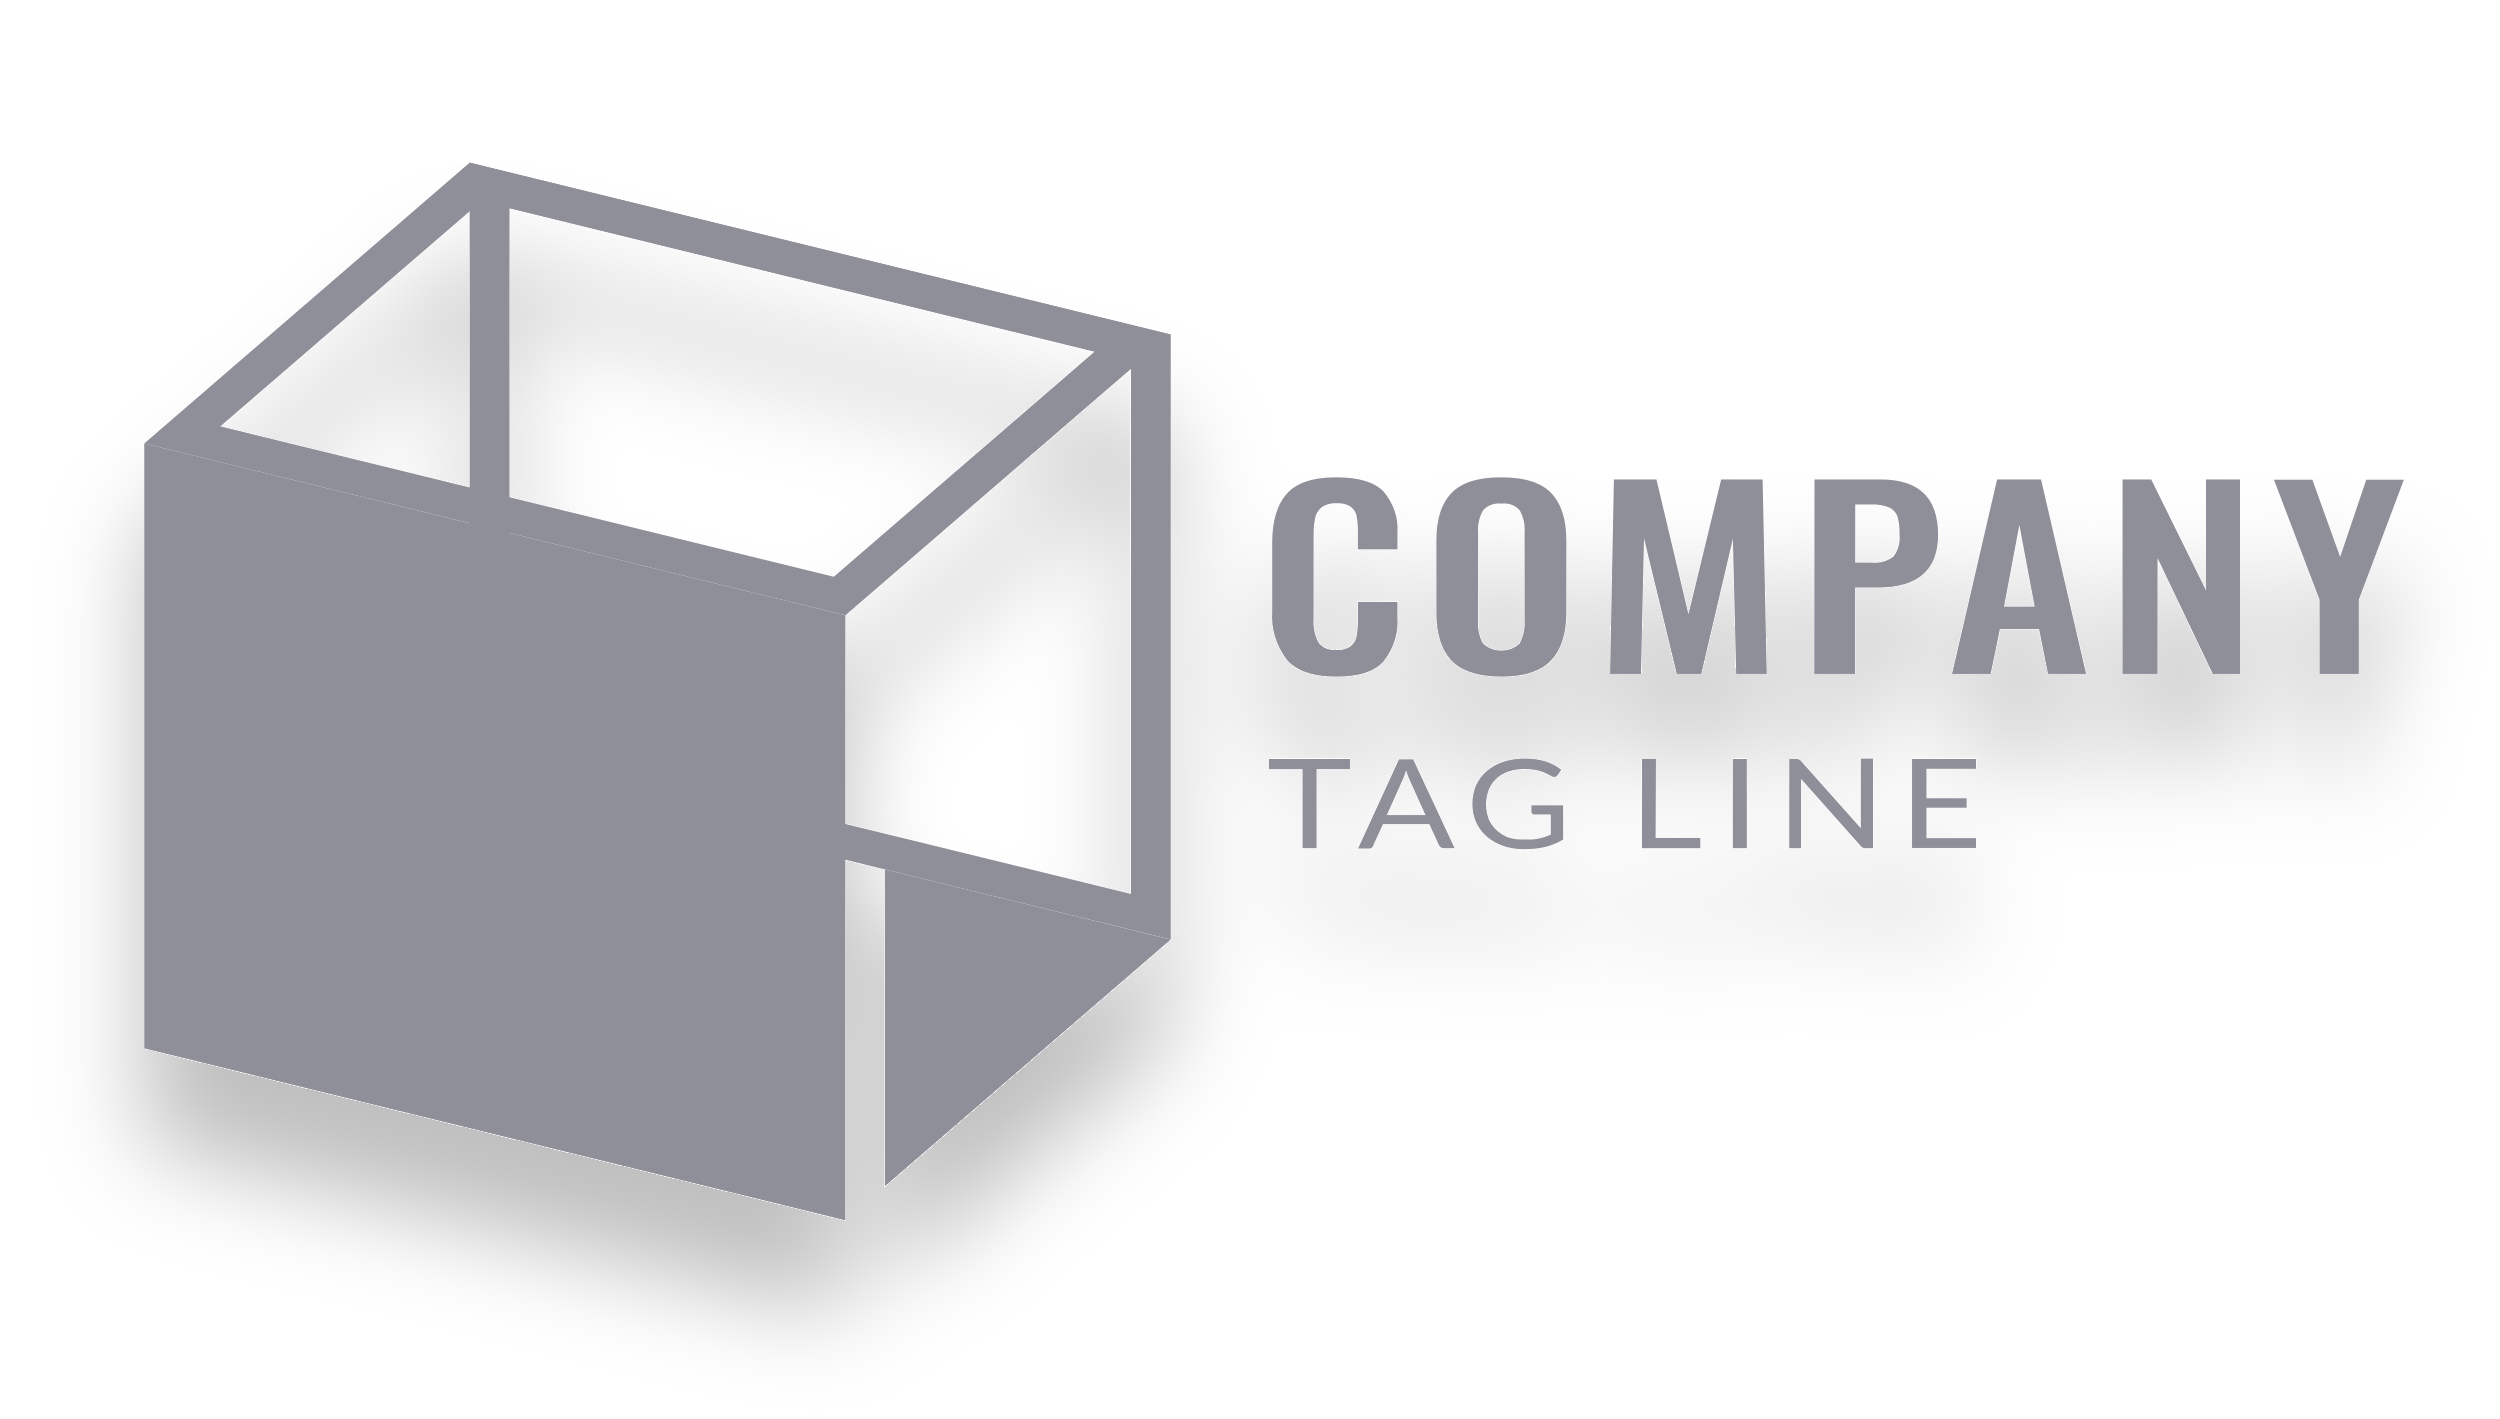
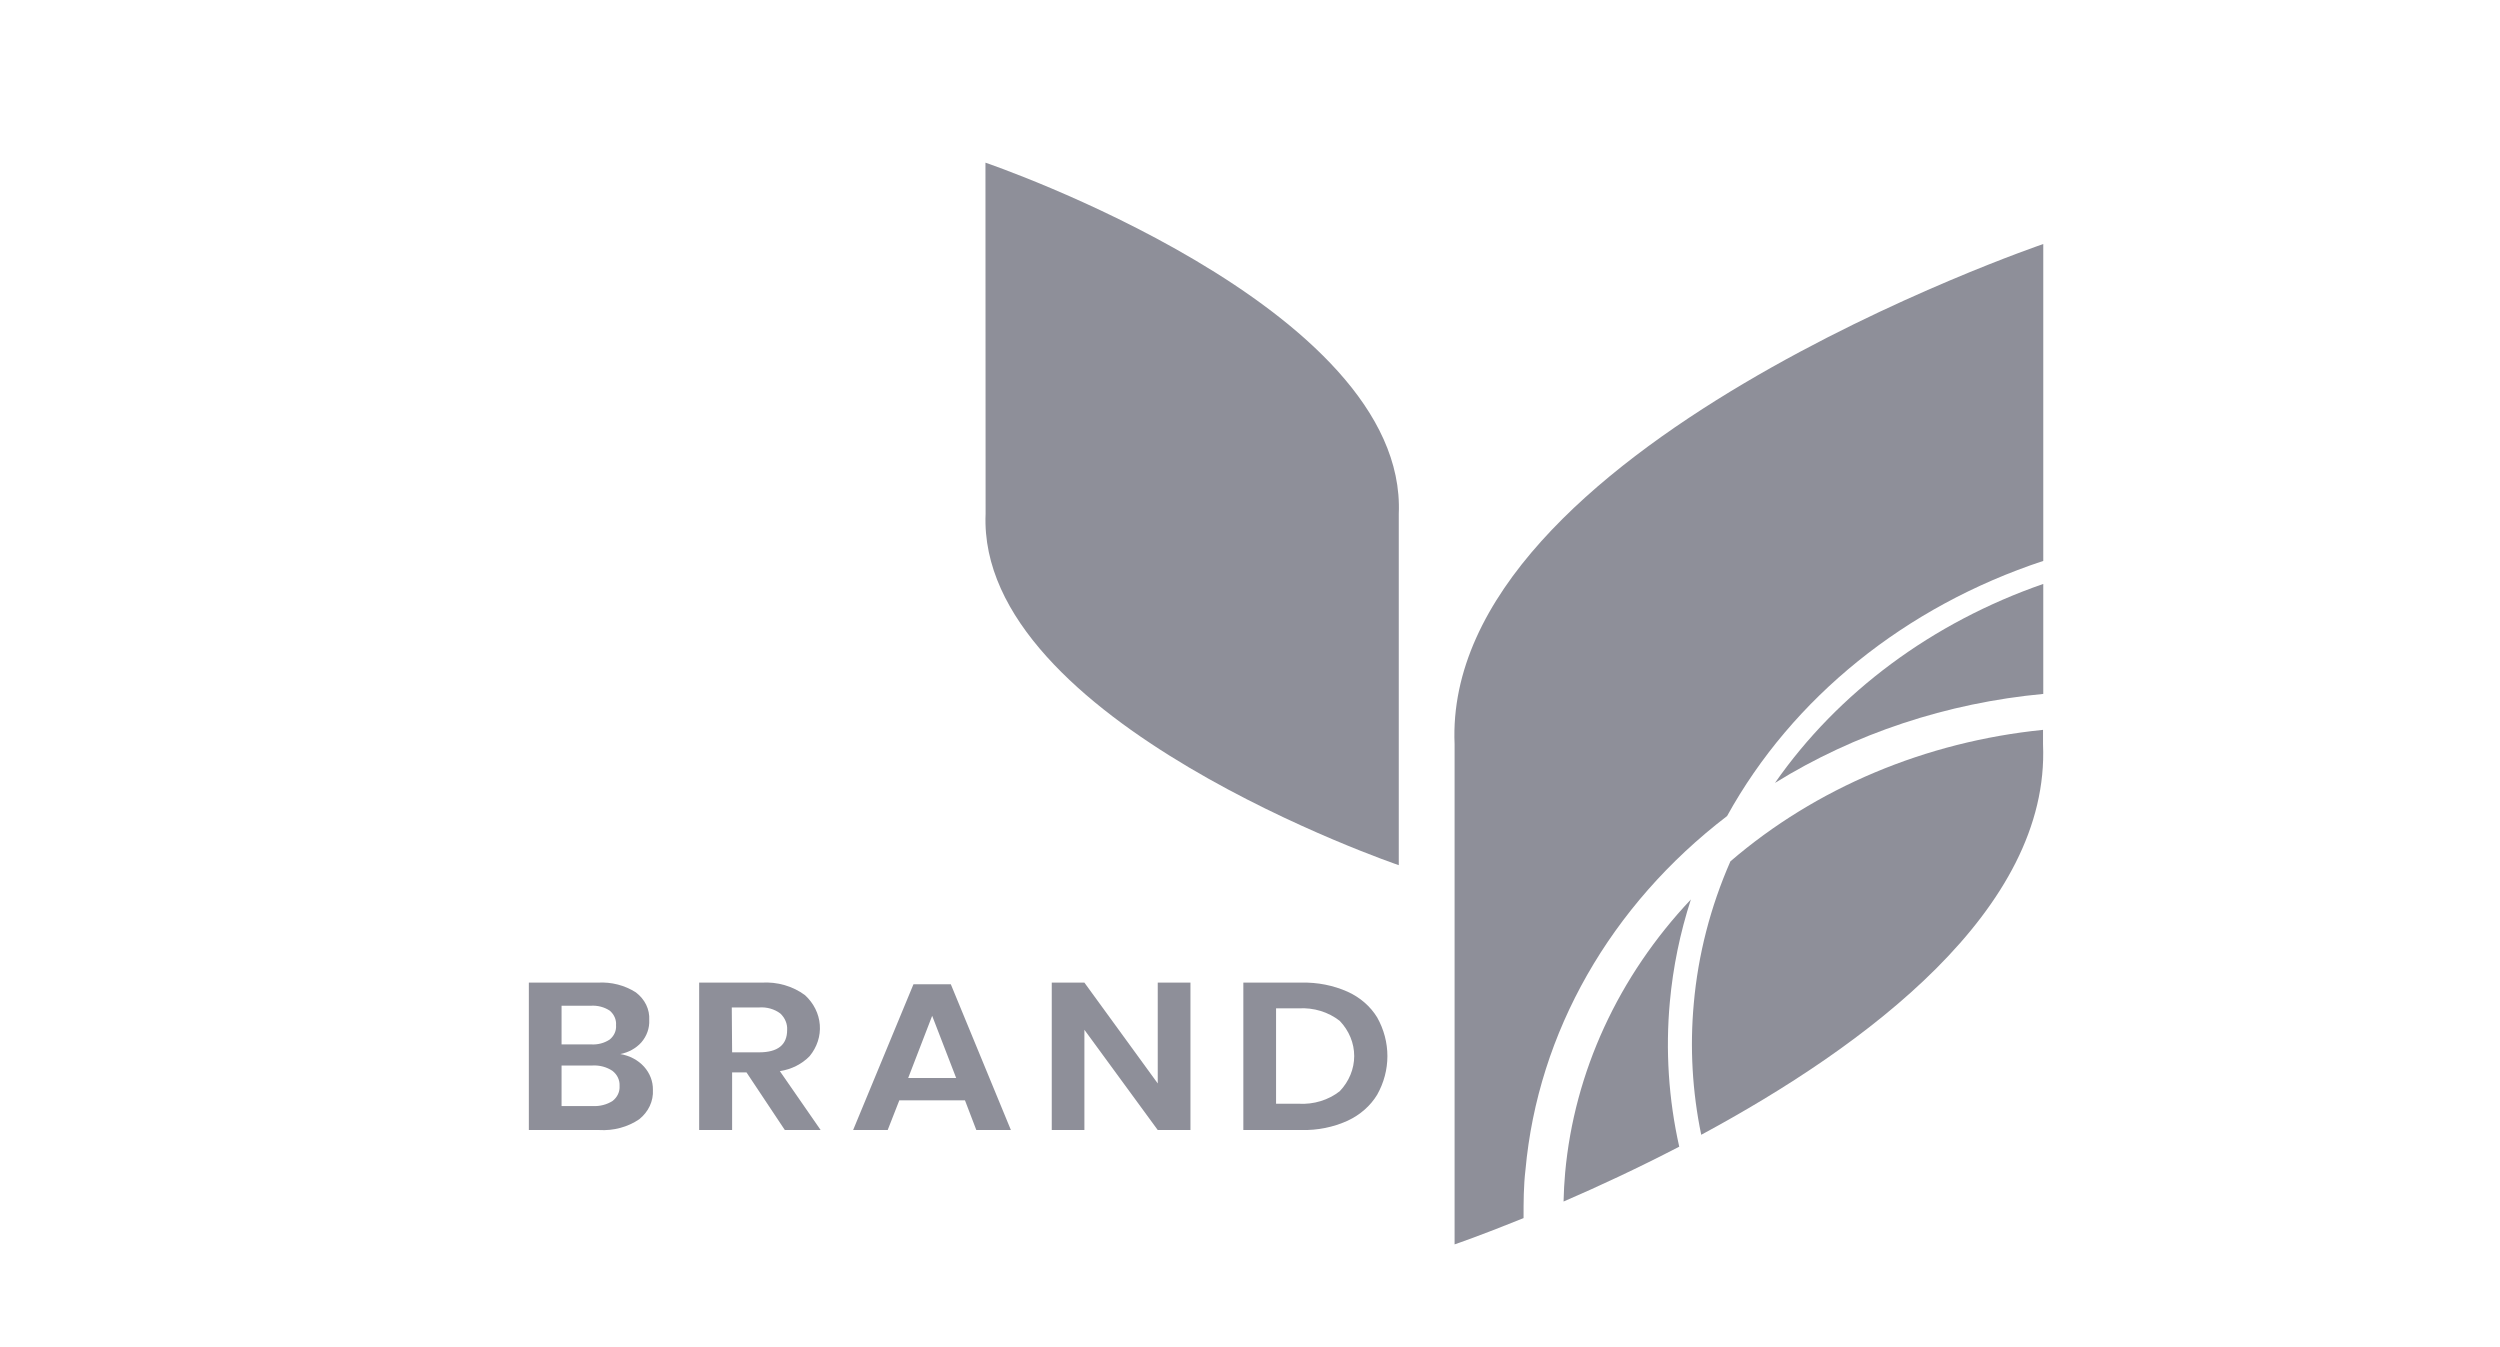
- <svg xmlns="http://www.w3.org/2000/svg" width="104" height="59" viewBox="0 0 104 59" fill="none">
-   <g filter="url(#filter0_d_480313_422)">
-     <path d="M53.529 27.443C53.085 26.852 52.873 26.154 52.923 25.451V22.563C52.923 21.678 53.124 21.005 53.526 20.545C53.928 20.084 54.618 19.855 55.596 19.857C56.515 19.857 57.168 20.053 57.554 20.445C57.975 20.945 58.179 21.556 58.133 22.172V22.851H56.488V22.164C56.494 21.939 56.478 21.714 56.44 21.491C56.417 21.339 56.334 21.198 56.206 21.091C56.037 20.977 55.824 20.921 55.61 20.936C55.384 20.921 55.161 20.98 54.983 21.1C54.84 21.218 54.744 21.372 54.711 21.541C54.664 21.776 54.642 22.015 54.646 22.255V25.76C54.62 26.098 54.693 26.436 54.857 26.744C54.939 26.848 55.053 26.931 55.185 26.983C55.318 27.034 55.465 27.054 55.61 27.038C55.82 27.053 56.029 26.996 56.192 26.879C56.326 26.764 56.412 26.615 56.437 26.453C56.475 26.221 56.492 25.986 56.488 25.751V25.04H58.133V25.689C58.179 26.332 57.979 26.97 57.564 27.505C57.186 27.934 56.542 28.148 55.596 28.148C54.65 28.148 53.934 27.919 53.529 27.443Z" fill="#8E8F99" />
-     <path d="M60.376 27.473C59.961 27.023 59.753 26.368 59.753 25.501V22.463C59.753 21.605 59.961 20.956 60.376 20.515C60.792 20.075 61.486 19.855 62.46 19.857C63.427 19.857 64.118 20.077 64.533 20.515C64.949 20.956 65.16 21.605 65.16 22.463V25.501C65.16 26.359 64.949 27.017 64.527 27.47C64.104 27.922 63.417 28.148 62.46 28.148C61.503 28.148 60.795 27.919 60.376 27.473ZM63.226 26.744C63.375 26.462 63.443 26.154 63.423 25.845V22.125C63.443 21.822 63.376 21.52 63.229 21.244C63.146 21.138 63.03 21.054 62.894 21.002C62.758 20.95 62.607 20.932 62.46 20.95C62.312 20.933 62.162 20.951 62.025 21.003C61.889 21.054 61.772 21.138 61.687 21.244C61.537 21.519 61.469 21.822 61.49 22.125V25.863C61.469 26.172 61.537 26.48 61.687 26.762C61.783 26.856 61.901 26.932 62.034 26.985C62.167 27.037 62.311 27.063 62.457 27.063C62.602 27.063 62.746 27.037 62.879 26.985C63.012 26.932 63.13 26.856 63.226 26.762V26.744Z" fill="#8E8F99" />
-     <path d="M67.138 19.946H68.908L70.24 25.551L71.601 19.946H73.324L73.498 28.037H72.224L72.088 22.414L70.774 28.037H69.753L68.391 22.393L68.265 28.037H66.978L67.138 19.946Z" fill="#8E8F99" />
-     <path d="M75.483 19.946H78.241C79.829 19.946 80.624 20.712 80.624 22.243C80.624 23.71 79.787 24.443 78.115 24.441H77.175V28.037H75.473L75.483 19.946ZM77.839 23.404C78.007 23.422 78.178 23.409 78.34 23.365C78.501 23.321 78.65 23.247 78.775 23.148C78.97 22.875 79.056 22.554 79.02 22.235C79.029 21.988 79.002 21.741 78.939 21.5C78.914 21.42 78.872 21.344 78.813 21.278C78.755 21.212 78.682 21.157 78.598 21.115C78.362 21.017 78.101 20.973 77.839 20.986H77.178V23.404H77.839Z" fill="#8E8F99" />
-     <path d="M83.079 19.946H84.907L86.783 28.037H85.196L84.825 26.171H83.195L82.813 28.037H81.203L83.079 19.946ZM84.641 25.234L84.005 21.838L83.368 25.234H84.641Z" fill="#8E8F99" />
-     <path d="M88.298 19.946H89.49L91.771 24.561V19.946H93.184V28.037H92.05L89.755 23.219V28.037H88.295L88.298 19.946Z" fill="#8E8F99" />
-     <path d="M96.493 24.952L94.597 19.957H96.194L97.351 23.165L98.437 19.957H100L98.127 24.952V28.036H96.493V24.952Z" fill="#8E8F99" />
-     <path d="M56.158 31.574V31.997H54.769V35.284H54.187V31.997H52.791V31.574H56.158Z" fill="#8E8F99" />
-     <path d="M60.512 35.284H60.063C60.017 35.287 59.972 35.274 59.937 35.249C59.903 35.228 59.877 35.198 59.862 35.164L59.46 34.283H57.533L57.131 35.164C57.12 35.201 57.099 35.235 57.07 35.264C57.035 35.288 56.99 35.301 56.944 35.299H56.495L58.197 31.589H58.789L60.512 35.284ZM57.693 33.907H59.3L58.619 32.397C58.569 32.282 58.527 32.166 58.493 32.047C58.469 32.117 58.449 32.185 58.429 32.244L58.367 32.4L57.693 33.907Z" fill="#8E8F99" />
-     <path d="M63.447 34.92C63.554 34.925 63.661 34.925 63.767 34.92C63.859 34.912 63.95 34.897 64.04 34.876C64.123 34.858 64.205 34.836 64.285 34.809C64.36 34.782 64.435 34.75 64.513 34.717V33.883H63.832C63.815 33.884 63.798 33.882 63.782 33.877C63.767 33.871 63.752 33.864 63.74 33.854C63.729 33.845 63.72 33.835 63.714 33.823C63.708 33.812 63.705 33.799 63.706 33.786V33.501H65.027V34.923C64.919 34.99 64.805 35.049 64.686 35.099C64.565 35.151 64.439 35.193 64.309 35.226C64.169 35.261 64.027 35.287 63.883 35.302C63.718 35.318 63.552 35.326 63.386 35.326C63.092 35.328 62.801 35.281 62.528 35.188C62.273 35.099 62.041 34.967 61.847 34.8C61.657 34.63 61.508 34.431 61.408 34.212C61.3 33.966 61.247 33.705 61.251 33.442C61.248 33.178 61.3 32.915 61.404 32.667C61.502 32.447 61.652 32.247 61.844 32.079C62.038 31.912 62.27 31.781 62.525 31.694C62.816 31.599 63.126 31.553 63.437 31.556C63.596 31.556 63.754 31.567 63.91 31.588C64.049 31.608 64.184 31.639 64.315 31.682C64.434 31.721 64.549 31.77 64.656 31.829C64.76 31.887 64.859 31.952 64.952 32.023L64.789 32.252C64.776 32.273 64.757 32.291 64.733 32.303C64.71 32.316 64.683 32.322 64.656 32.323C64.618 32.322 64.582 32.312 64.55 32.293C64.499 32.27 64.445 32.241 64.383 32.205C64.311 32.166 64.235 32.133 64.155 32.105C64.054 32.07 63.949 32.043 63.842 32.023C63.7 32.001 63.555 31.99 63.41 31.991C63.185 31.989 62.962 32.024 62.753 32.094C62.563 32.159 62.392 32.26 62.252 32.388C62.111 32.521 62.003 32.678 61.935 32.849C61.783 33.251 61.783 33.684 61.935 34.086C62.01 34.26 62.126 34.419 62.276 34.553C62.416 34.68 62.585 34.78 62.773 34.847C62.99 34.911 63.219 34.936 63.447 34.92V34.92Z" fill="#8E8F99" />
-     <path d="M68.874 34.861H70.733V35.284H68.306V31.574H68.888L68.874 34.861Z" fill="#8E8F99" />
-     <path d="M72.667 35.284H72.085V31.574H72.667V35.284Z" fill="#8E8F99" />
-     <path d="M74.832 31.591C74.867 31.608 74.897 31.631 74.921 31.659L77.41 34.456C77.406 34.412 77.406 34.368 77.41 34.324C77.41 34.283 77.41 34.241 77.41 34.203V31.559H77.917V35.285H77.624C77.581 35.288 77.537 35.28 77.498 35.264C77.463 35.245 77.432 35.221 77.406 35.193L74.921 32.399C74.921 32.443 74.921 32.484 74.921 32.526C74.921 32.567 74.921 32.605 74.921 32.64V35.285H74.434V31.574H74.737C74.77 31.574 74.802 31.58 74.832 31.591V31.591Z" fill="#8E8F99" />
-     <path d="M82.204 31.574V31.982H80.141V33.207H81.812V33.601H80.141V34.867H82.204V35.275H79.541V31.574H82.204Z" fill="#8E8F99" />
-     <path d="M21.195 8.659L47.047 14.993V37.188L21.195 30.857V8.659ZM19.537 6.767V31.935L48.702 39.083V13.918L19.537 6.767Z" fill="#8E8F99" />
-     <path d="M35.168 50.767L6 43.613V18.447L35.168 25.598V50.767Z" fill="#8E8F99" />
-     <path d="M20.02 8.374L45.535 14.628L34.684 23.994L9.166 17.736L20.02 8.374ZM19.537 6.767L6 18.448L35.168 25.598L48.702 13.917L19.537 6.767Z" fill="#8E8F99" />
-     <path d="M36.809 49.351L48.702 39.086L36.809 36.169V49.351Z" fill="#8E8F99" />
-   </g>
-   <defs>
-     <filter id="filter0_d_480313_422" x="-4" y="0" width="112" height="64" filterUnits="userSpaceOnUse" color-interpolation-filters="sRGB">
-       <feFlood flood-opacity="0" result="BackgroundImageFix" />
-       <feColorMatrix in="SourceAlpha" type="matrix" values="0 0 0 0 0 0 0 0 0 0 0 0 0 0 0 0 0 0 127 0" result="hardAlpha" />
-       <feOffset dy="4" />
-       <feGaussianBlur stdDeviation="2" />
-       <feComposite in2="hardAlpha" operator="out" />
-       <feColorMatrix type="matrix" values="0 0 0 0 0 0 0 0 0 0 0 0 0 0 0 0 0 0 0.25 0" />
-       <feBlend mode="normal" in2="BackgroundImageFix" result="effect1_dropShadow_480313_422" />
-       <feBlend mode="normal" in="SourceGraphic" in2="effect1_dropShadow_480313_422" result="shape" />
-     </filter>
-   </defs>
+ <svg xmlns="http://www.w3.org/2000/svg" width="104" height="56" viewBox="0 0 104 56" fill="none">
+   <path d="M26.792 44.373C27.037 44.647 27.168 44.989 27.161 45.341C27.174 45.57 27.129 45.799 27.03 46.011C26.931 46.222 26.78 46.411 26.589 46.563C26.112 46.887 25.521 47.046 24.925 47.009H22V40.877H24.865C25.431 40.843 25.992 40.987 26.453 41.284C26.637 41.424 26.784 41.6 26.881 41.799C26.977 41.998 27.021 42.215 27.008 42.432C27.025 42.77 26.907 43.103 26.675 43.369C26.453 43.613 26.146 43.782 25.804 43.849C26.192 43.913 26.542 44.098 26.792 44.373ZM23.361 43.447H24.586C24.864 43.466 25.14 43.394 25.364 43.244C25.456 43.169 25.528 43.075 25.573 42.972C25.619 42.868 25.637 42.756 25.627 42.645C25.636 42.533 25.617 42.422 25.572 42.319C25.527 42.215 25.457 42.122 25.368 42.045C25.137 41.891 24.852 41.818 24.566 41.839H23.361V43.447ZM25.484 45.799C25.582 45.722 25.66 45.626 25.71 45.518C25.76 45.41 25.782 45.293 25.774 45.176C25.781 45.058 25.758 44.939 25.707 44.83C25.656 44.721 25.577 44.624 25.477 44.547C25.238 44.387 24.943 44.308 24.645 44.325H23.361V46.012H24.662C24.955 46.027 25.245 45.952 25.484 45.799Z" fill="#8E8F99" />
+   <path d="M32.649 47.009L31.055 44.613H30.456V47.009H29.085V40.877H31.68C32.335 40.836 32.981 41.022 33.487 41.398C33.85 41.731 34.069 42.17 34.104 42.635C34.14 43.1 33.989 43.561 33.68 43.936C33.36 44.266 32.923 44.486 32.442 44.559L34.139 47.009H32.649ZM30.456 43.777H31.577C32.356 43.777 32.745 43.467 32.745 42.848C32.753 42.722 32.732 42.595 32.682 42.477C32.633 42.358 32.557 42.25 32.459 42.159C32.213 41.975 31.896 41.886 31.577 41.91H30.442L30.456 43.777Z" fill="#8E8F99" />
+   <path d="M40.143 45.775H37.411L36.928 47.009H35.49L38 40.946H39.554L42.053 47.009H40.615L40.143 45.775ZM39.777 44.846L38.778 42.258L37.78 44.846H39.777Z" fill="#8E8F99" />
+   <path d="M49.523 47.009H48.162L45.111 42.839V47.009H43.753V40.877H45.111L48.162 45.071V40.877H49.523V47.009Z" fill="#8E8F99" />
+   <path d="M57.29 45.541C57.009 46.005 56.58 46.381 56.059 46.623C55.467 46.892 54.809 47.025 54.146 47.009H51.723V40.877H54.146C54.808 40.861 55.465 40.991 56.059 41.255C56.58 41.491 57.009 41.864 57.29 42.324C57.57 42.823 57.716 43.374 57.716 43.933C57.716 44.492 57.57 45.043 57.29 45.541ZM55.733 45.395C56.121 44.987 56.335 44.468 56.335 43.931C56.335 43.394 56.121 42.875 55.733 42.468C55.263 42.099 54.651 41.911 54.029 41.947H53.084V45.916H54.029C54.651 45.951 55.263 45.764 55.733 45.395Z" fill="#8E8F99" />
+   <path d="M40.995 6.767C40.995 6.767 58.561 12.737 58.189 21.377V35.991C58.189 35.991 40.635 30.017 41.001 21.377L40.995 6.767Z" fill="#8E8F99" />
+   <path d="M73.839 32.569C77.156 30.514 80.994 29.241 85 28.867V24.292C80.384 25.893 76.469 28.797 73.839 32.569Z" fill="#8E8F99" />
+   <path d="M71.846 33.948C74.561 29.025 79.269 25.227 85 23.334V10.152C85 10.152 59.982 18.657 60.511 30.961V51.767C60.511 51.767 61.626 51.386 63.38 50.673C63.38 50.008 63.38 49.337 63.46 48.663C63.978 42.951 66.994 37.658 71.846 33.948Z" fill="#8E8F99" />
+   <path d="M69.466 41.677C69.598 40.234 69.891 38.807 70.341 37.417C67.32 40.621 65.491 44.597 65.11 48.786C65.074 49.181 65.054 49.577 65.044 49.984C66.465 49.37 68.119 48.603 69.856 47.702C69.412 45.72 69.281 43.692 69.466 41.677Z" fill="#8E8F99" />
+   <path d="M70.461 41.752C70.295 43.575 70.399 45.409 70.771 47.207C77.606 43.525 85.286 37.836 84.99 30.961V30.362C80.107 30.854 75.538 32.776 71.985 35.832C71.154 37.726 70.64 39.721 70.461 41.752Z" fill="#8E8F99" />
</svg>
